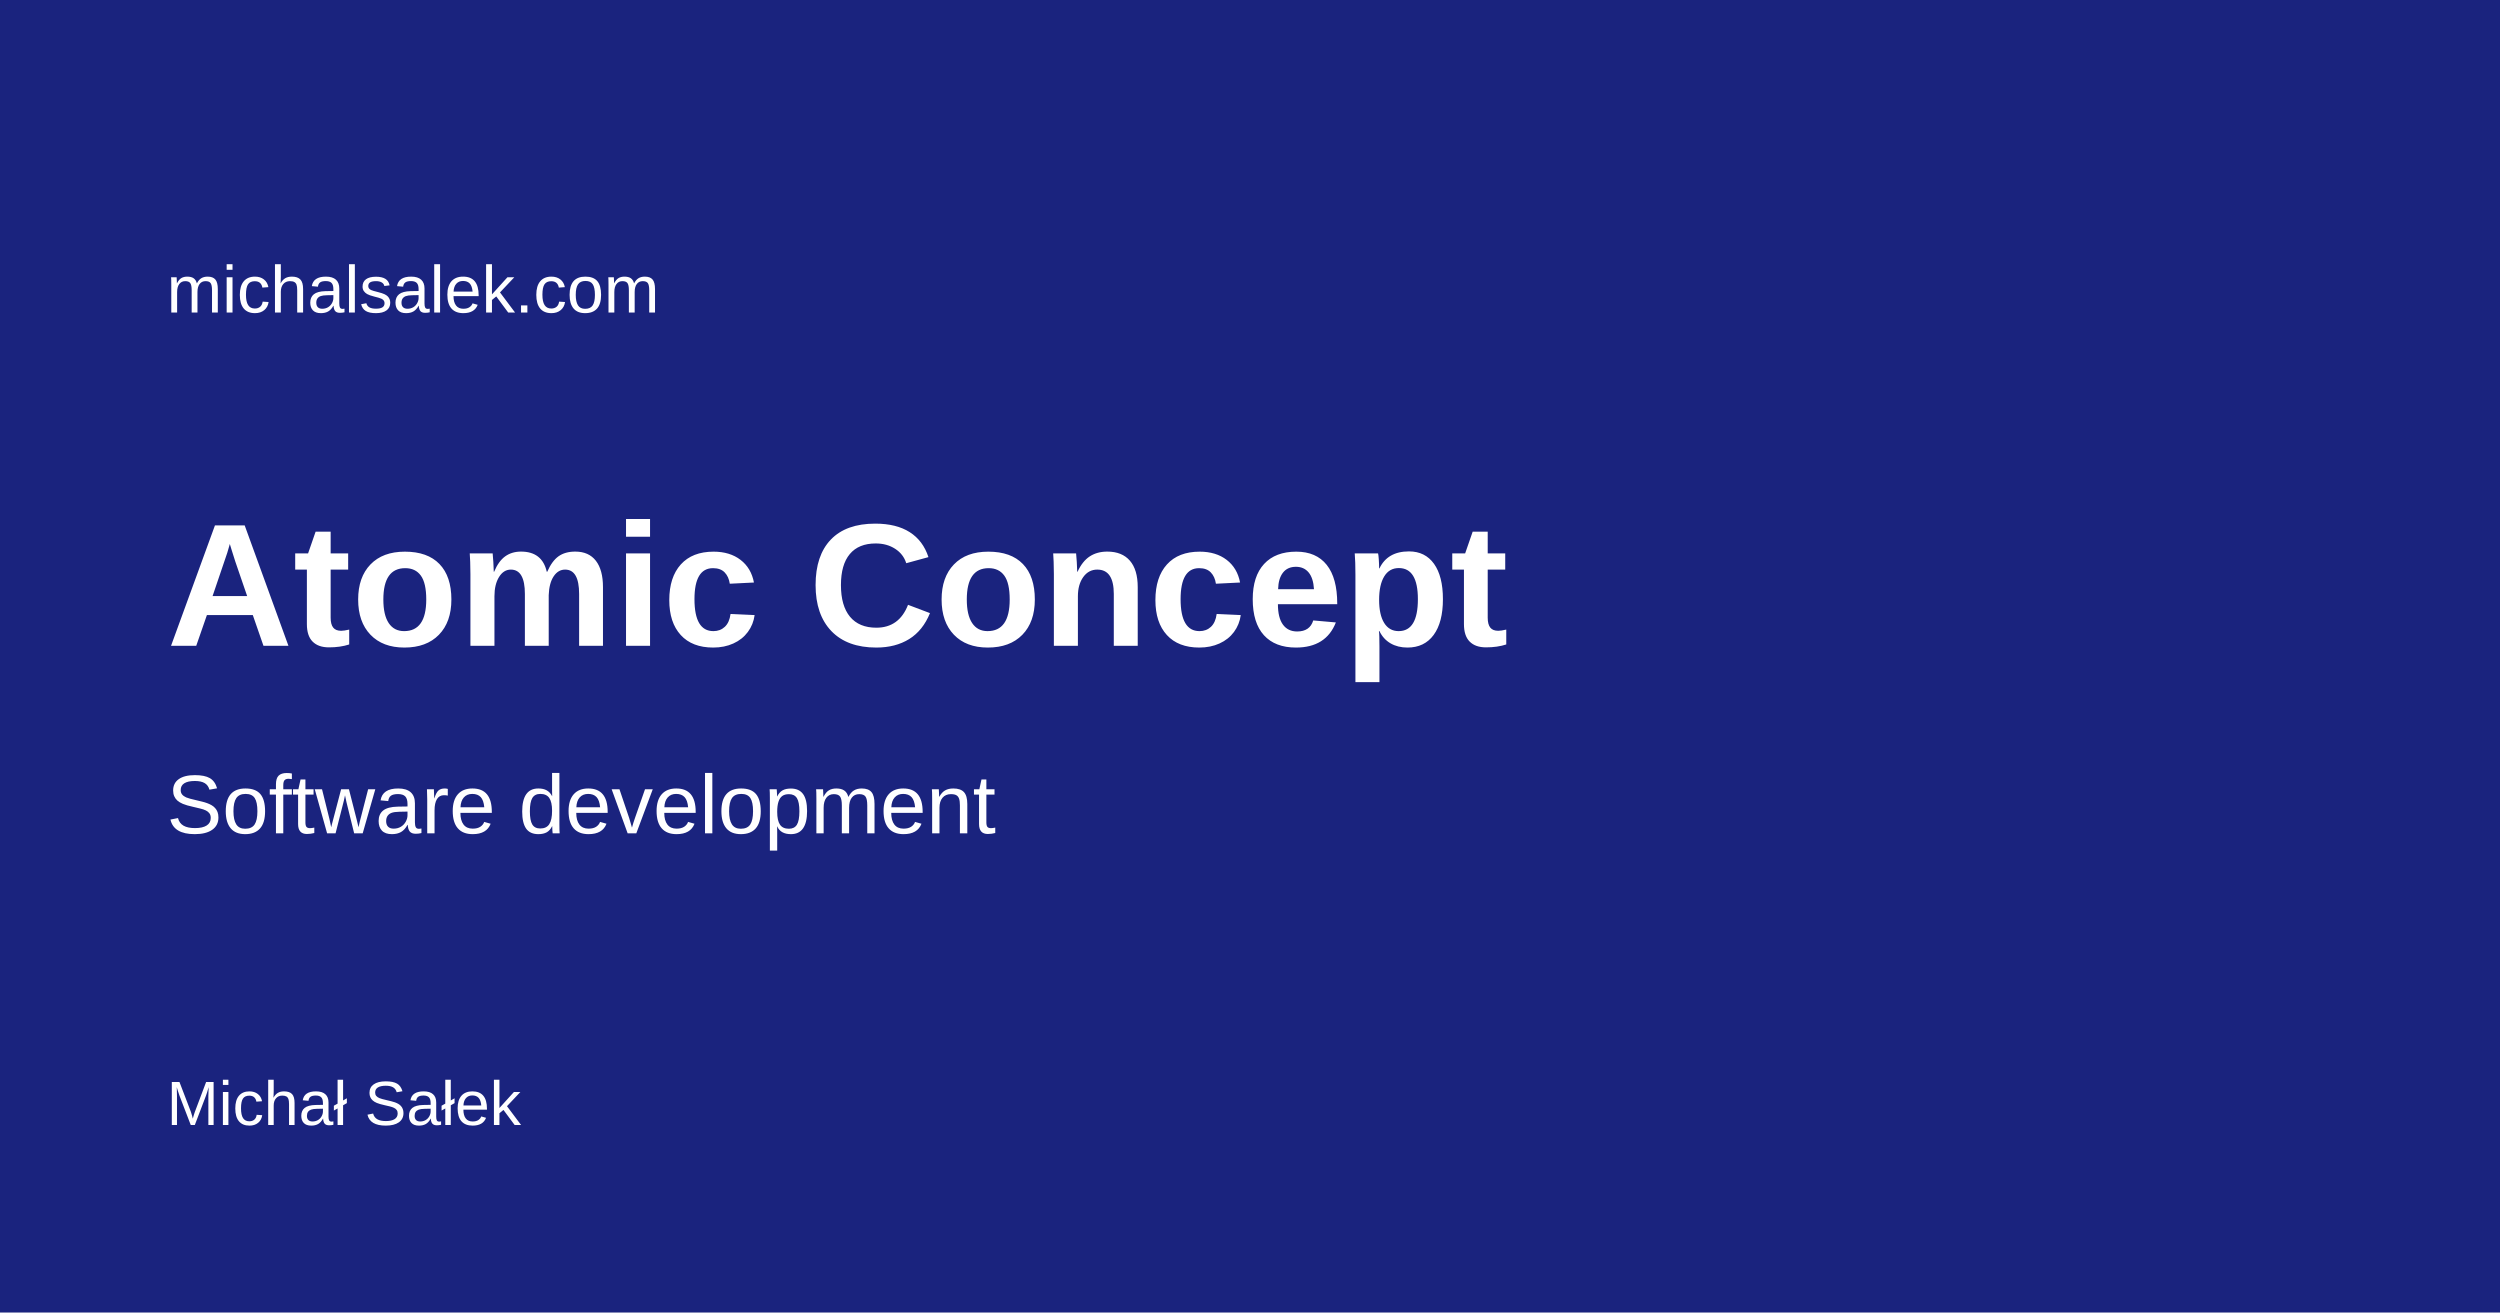
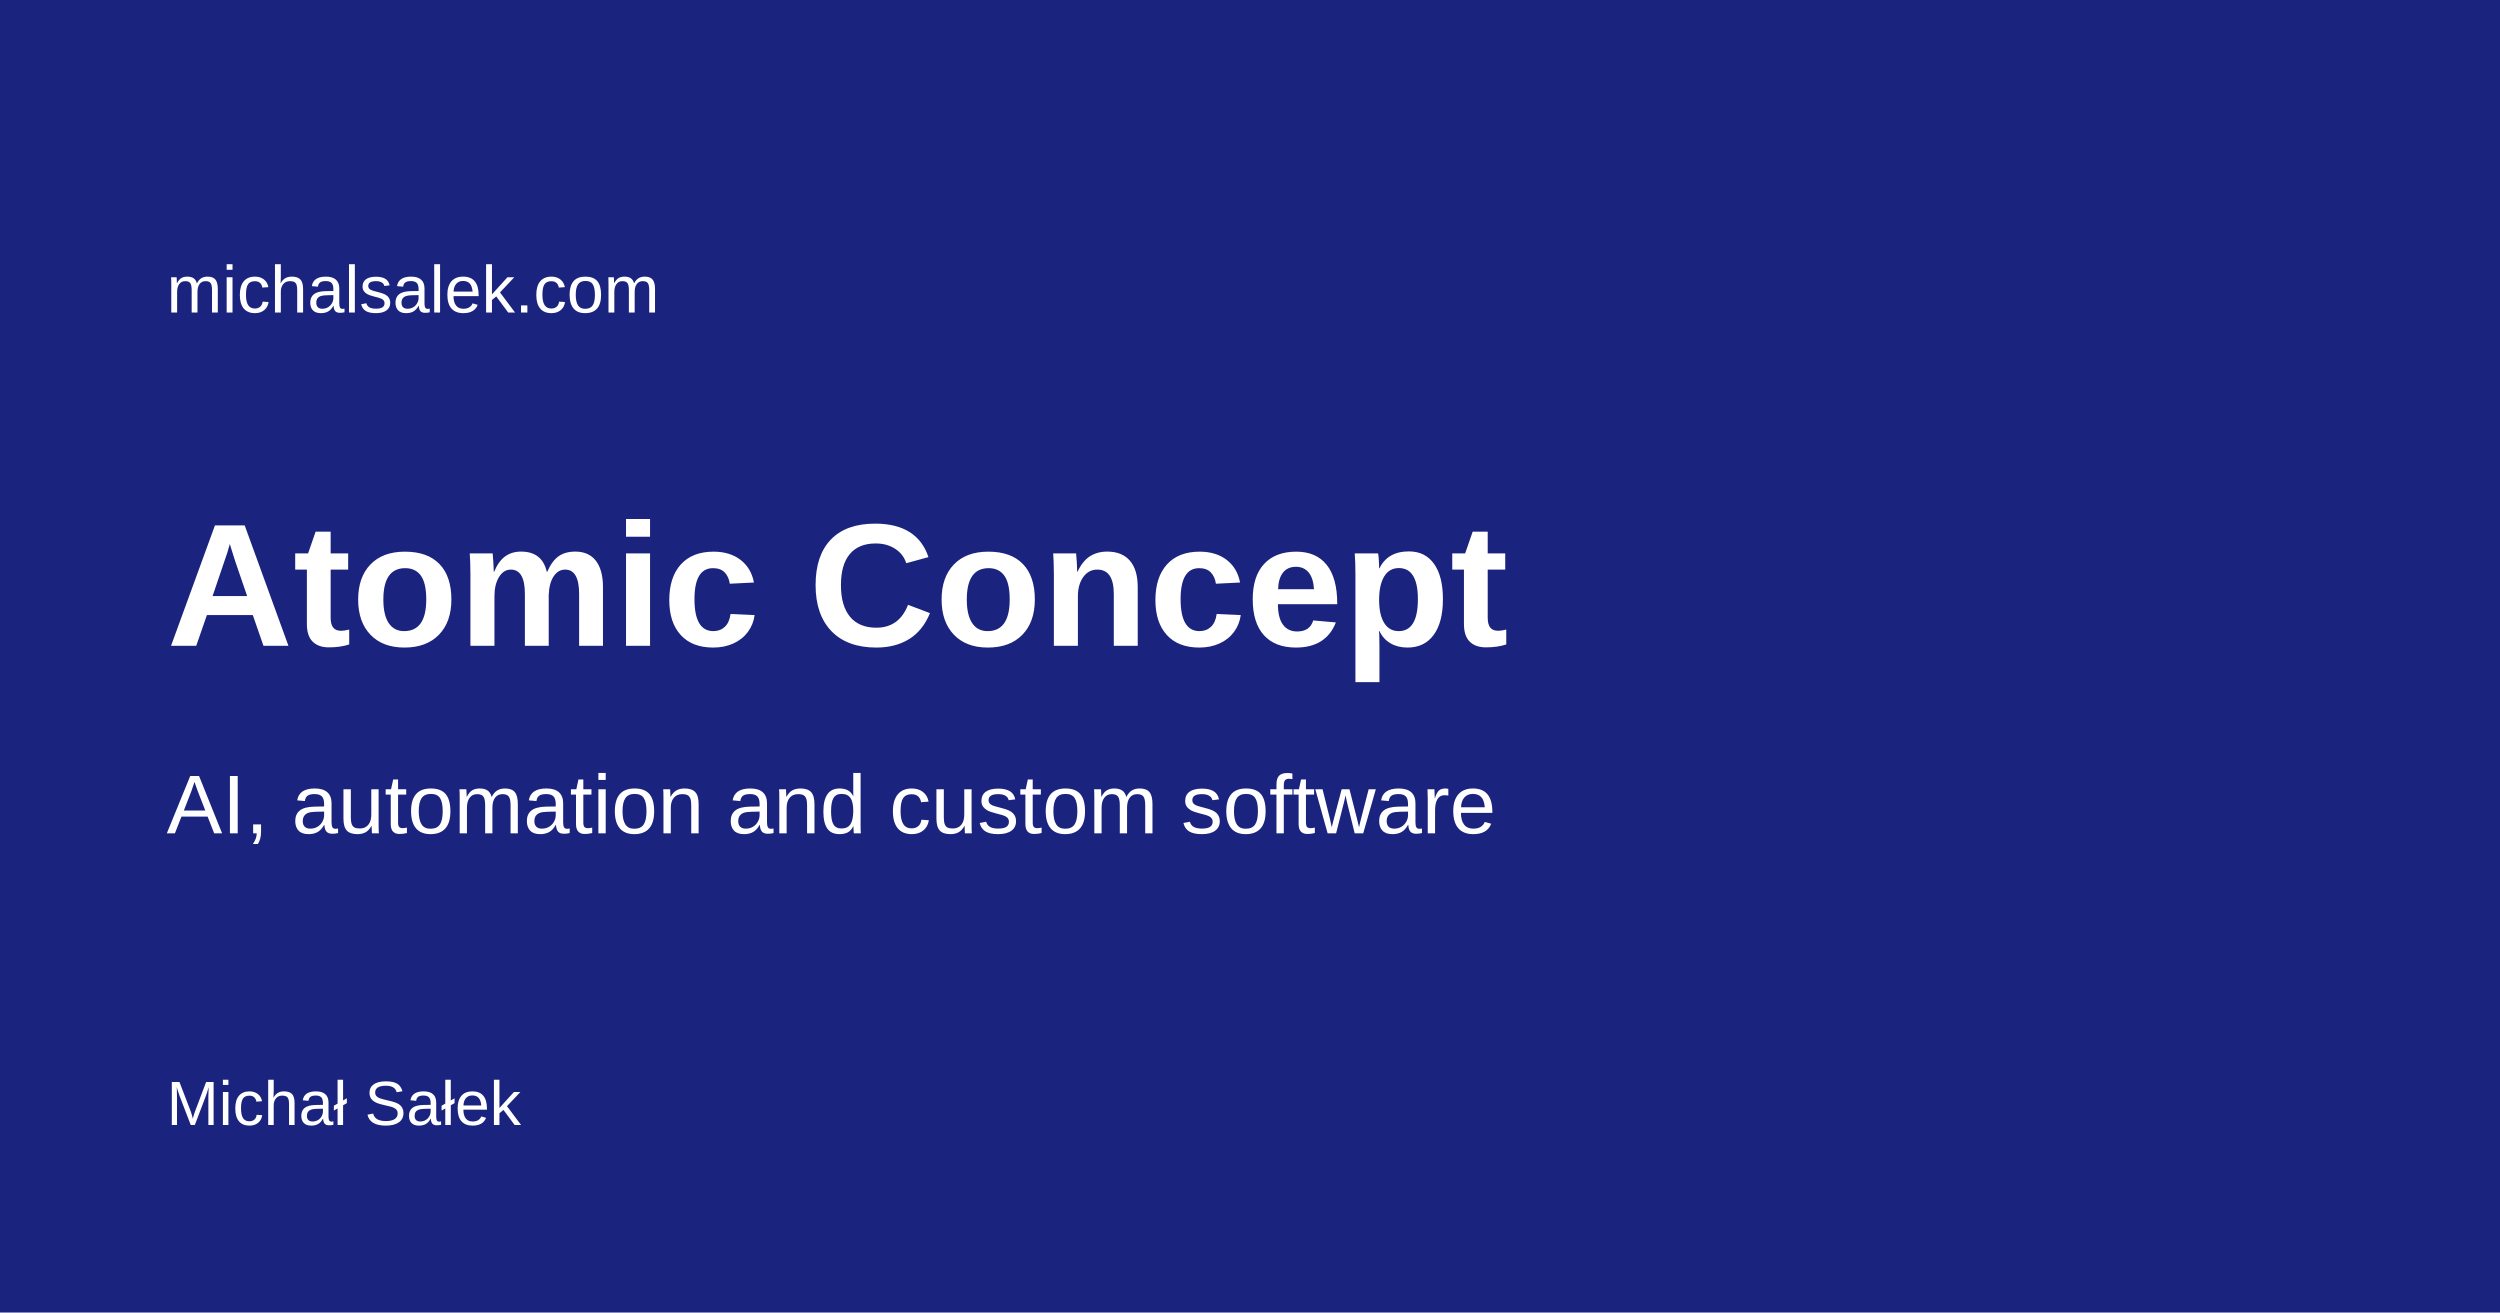
<svg xmlns="http://www.w3.org/2000/svg" width="1200" height="630" viewBox="0 0 1200 630">
  <rect width="1200" height="630" fill="#1a237e" />
  <g fill="#fff" font-family="Arial, sans-serif">
    <text x="80" y="150" font-size="32">michalsalek.com</text>
    <text x="80" y="310" font-size="84" font-weight="700">Atomic Concept</text>
-     <text x="80" y="400" font-size="40">Software development</text>
+     <text x="80" y="400" font-size="40">AI, automation and custom software</text>
    <text x="80" y="540" font-size="30">Michał Sałek</text>
  </g>
</svg>
